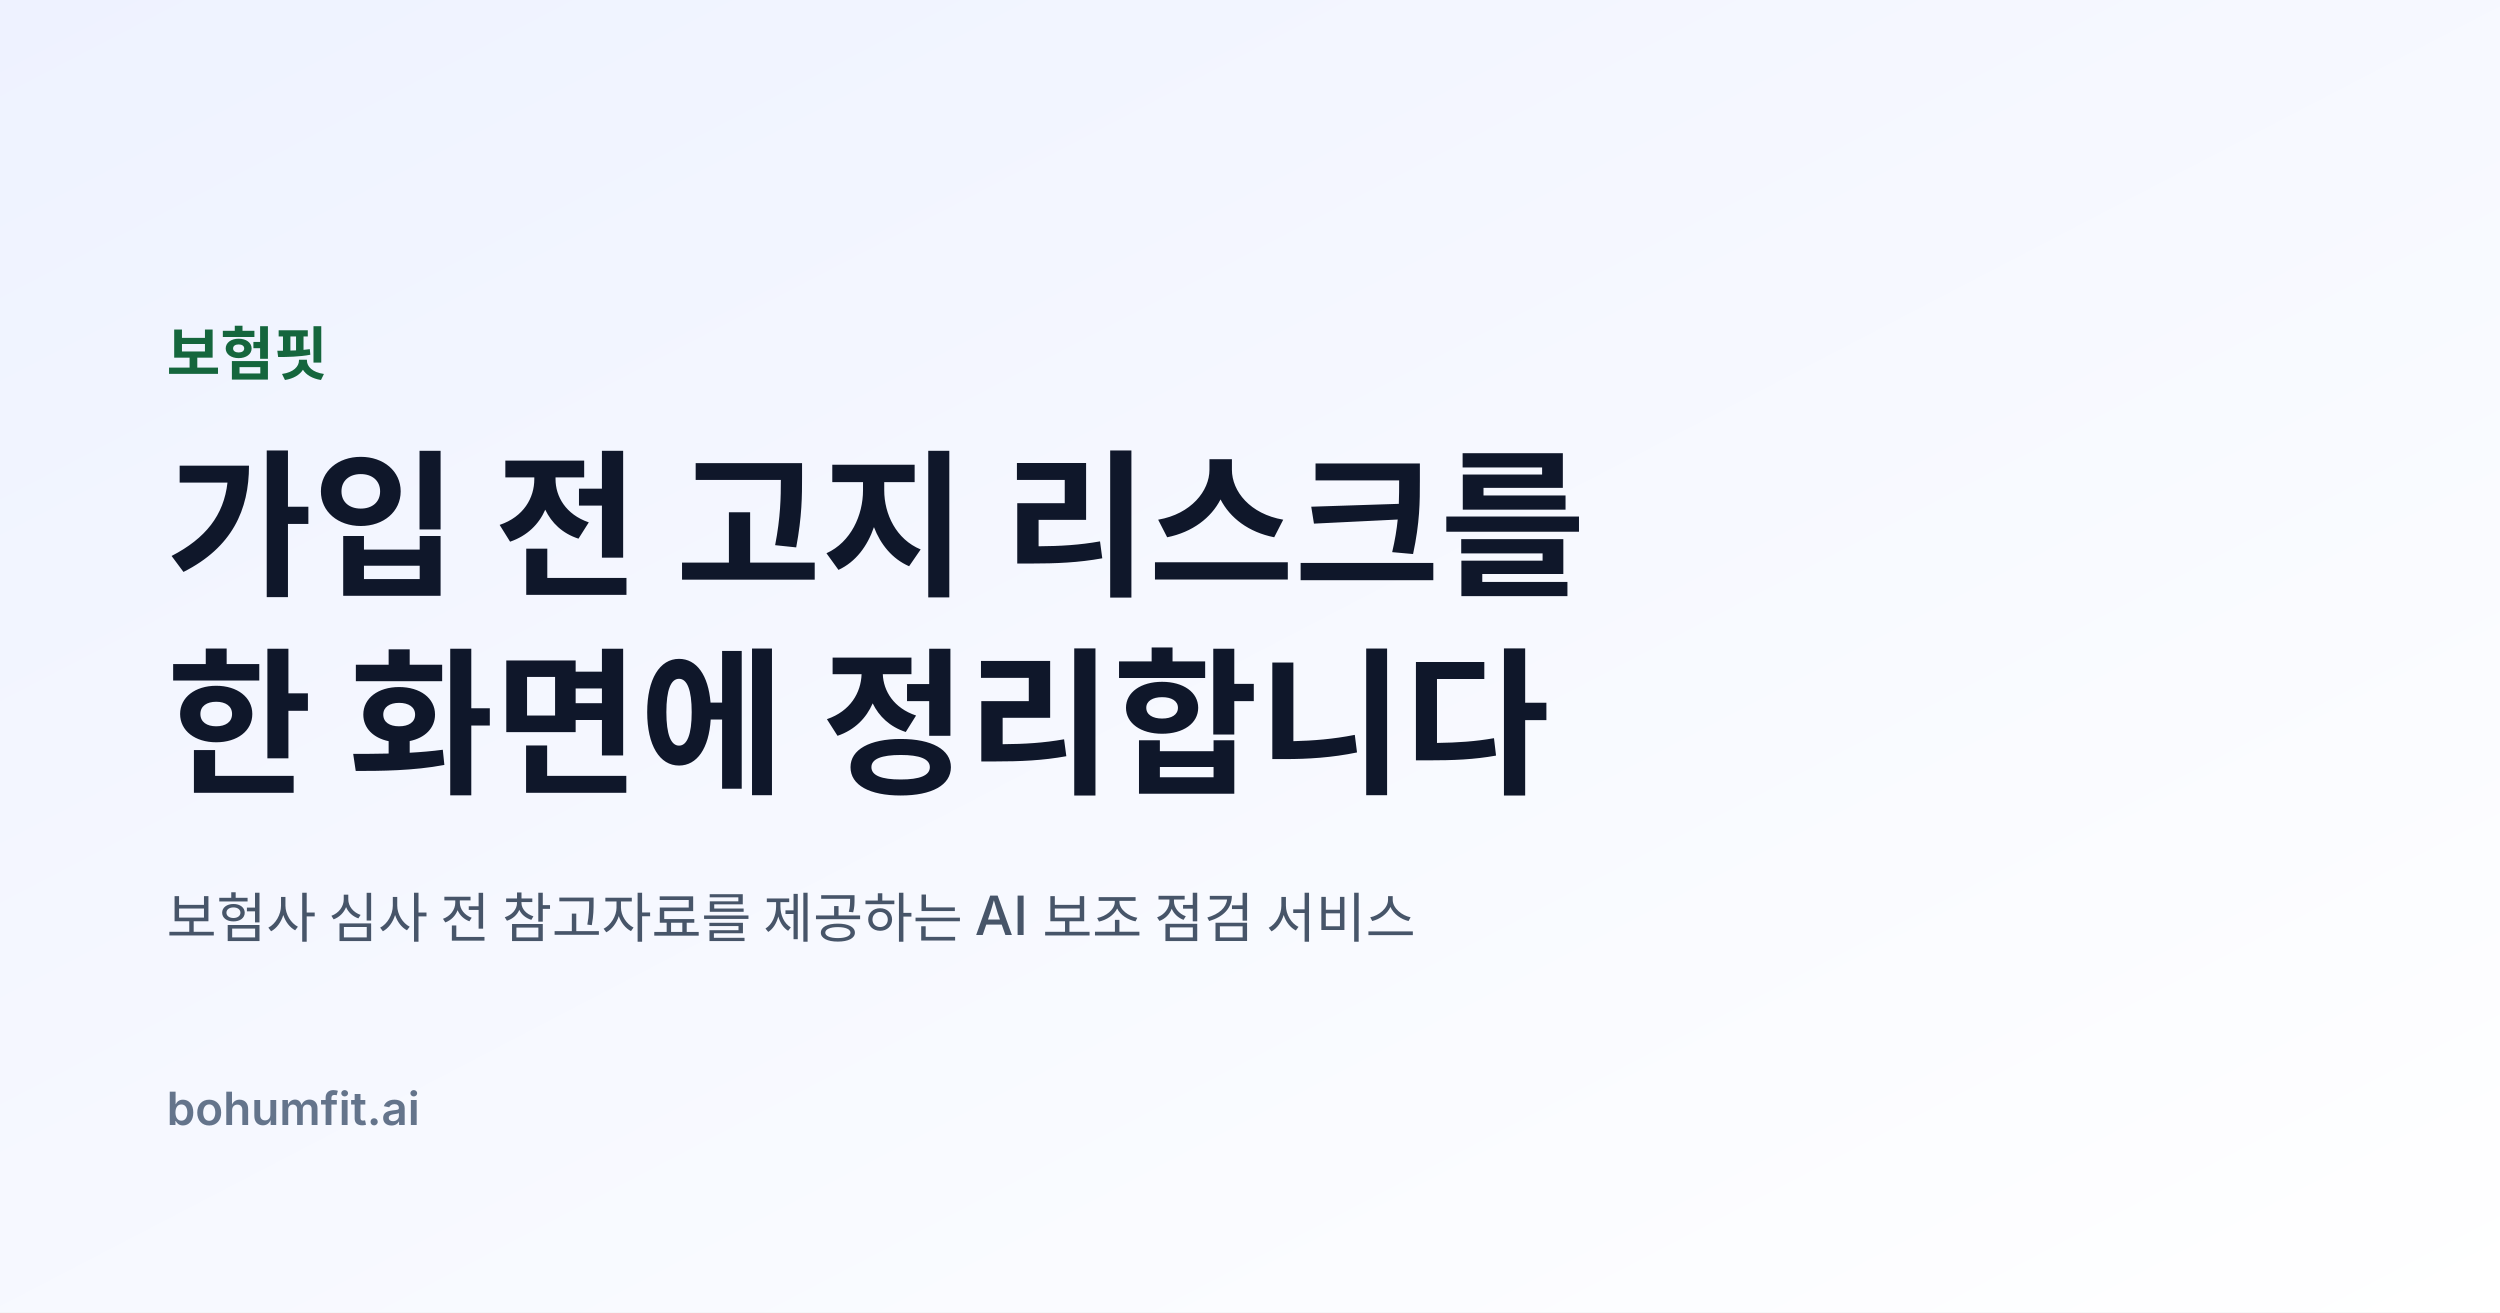
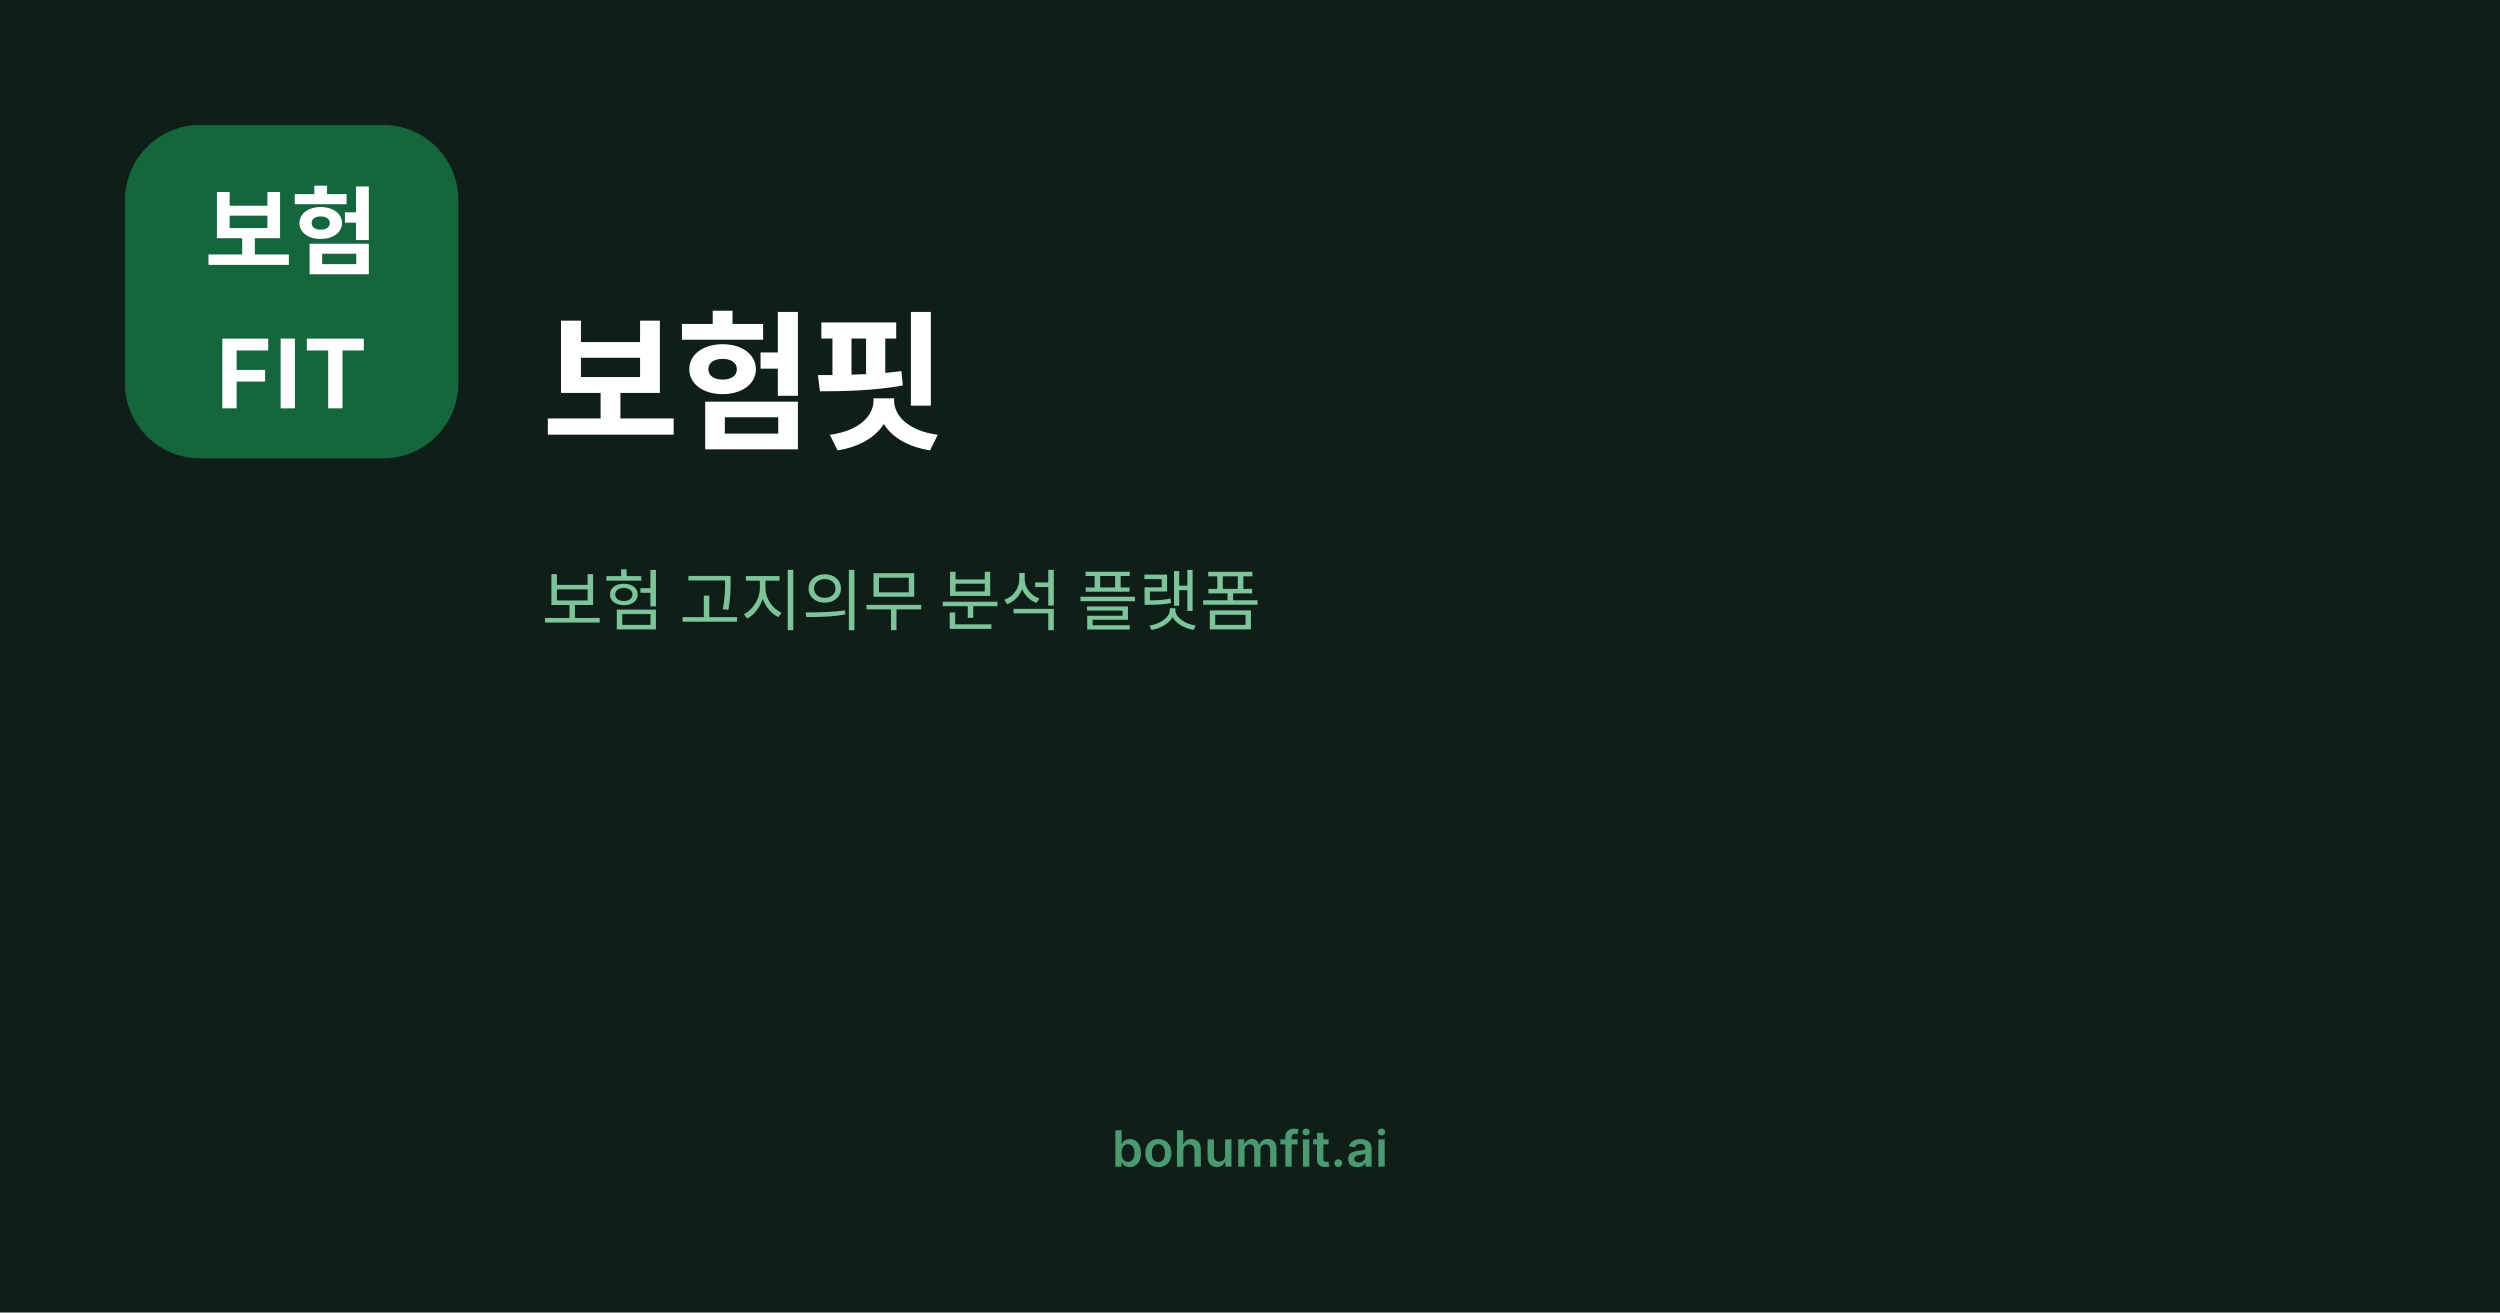
<svg xmlns="http://www.w3.org/2000/svg" viewBox="0 0 1200 630" width="1200" height="630">
-   <defs>
-     <linearGradient id="bg" x1="0" y1="0" x2="1" y2="1">
-       <stop offset="0%" stop-color="#EEF2FF" />
-       <stop offset="100%" stop-color="#FFFFFF" />
-     </linearGradient>
-   </defs>
-   <rect width="1200" height="630" fill="url(#bg)" />
-   <g transform="translate(80,180)">
-     <text x="0" y="0" font-family="system-ui, -apple-system, 'Segoe UI', Pretendard, sans-serif" font-size="28" font-weight="700" fill="#15663D">보험핏</text>
-     <text x="0" y="100" font-family="system-ui, -apple-system, Pretendard, sans-serif" font-size="76" font-weight="800" fill="#0F172A">
-       가입 전 고지 리스크를
-     </text>
-     <text x="0" y="195" font-family="system-ui, -apple-system, Pretendard, sans-serif" font-size="76" font-weight="800" fill="#0F172A">
-       한 화면에 정리합니다
-     </text>
-     <text x="0" y="270" font-family="system-ui, -apple-system, Pretendard, sans-serif" font-size="26" font-weight="500" fill="#475569">
-       보험사 심사 전 참고자료를 제공하는 AI 보조 점검 서비스
-     </text>
-   </g>
-   <g transform="translate(80,540)">
-     <text x="0" y="0" font-family="system-ui, -apple-system, Pretendard, sans-serif" font-size="22" font-weight="600" fill="#64748B">bohumfit.ai</text>
-   </g>
+   <rect width="1200" height="630" fill="#0F1F17" />
+   <rect x="60" y="60" width="160" height="160" rx="36" fill="#15663D" />
+   <text x="140" y="128" font-family="Pretendard,-apple-system,BlinkMacSystemFont,'Apple SD Gothic Neo',sans-serif" font-size="46" font-weight="800" fill="#FFFFFF" text-anchor="middle" dominant-baseline="auto" letter-spacing="-1">보험</text>
+   <text x="140" y="196" font-family="Pretendard,-apple-system,BlinkMacSystemFont,'Apple SD Gothic Neo',sans-serif" font-size="46" font-weight="700" fill="#FFFFFF" text-anchor="middle" dominant-baseline="auto" letter-spacing="1">FIT</text>
+   <text x="260" y="210" font-family="Pretendard,-apple-system,BlinkMacSystemFont,'Apple SD Gothic Neo',sans-serif" font-size="72" font-weight="800" fill="#FFFFFF" dominant-baseline="auto" letter-spacing="-2">보험핏</text>
+   <text x="260" y="300" font-family="Pretendard,-apple-system,BlinkMacSystemFont,'Apple SD Gothic Neo',sans-serif" font-size="32" font-weight="500" fill="#7DC49A" dominant-baseline="auto">보험 고지의무 분석 플랫폼</text>
+   <text x="600" y="560" font-family="Pretendard,-apple-system,BlinkMacSystemFont,'Apple SD Gothic Neo',sans-serif" font-size="24" font-weight="600" fill="#4A9970" text-anchor="middle" dominant-baseline="auto">bohumfit.ai</text>
</svg>
